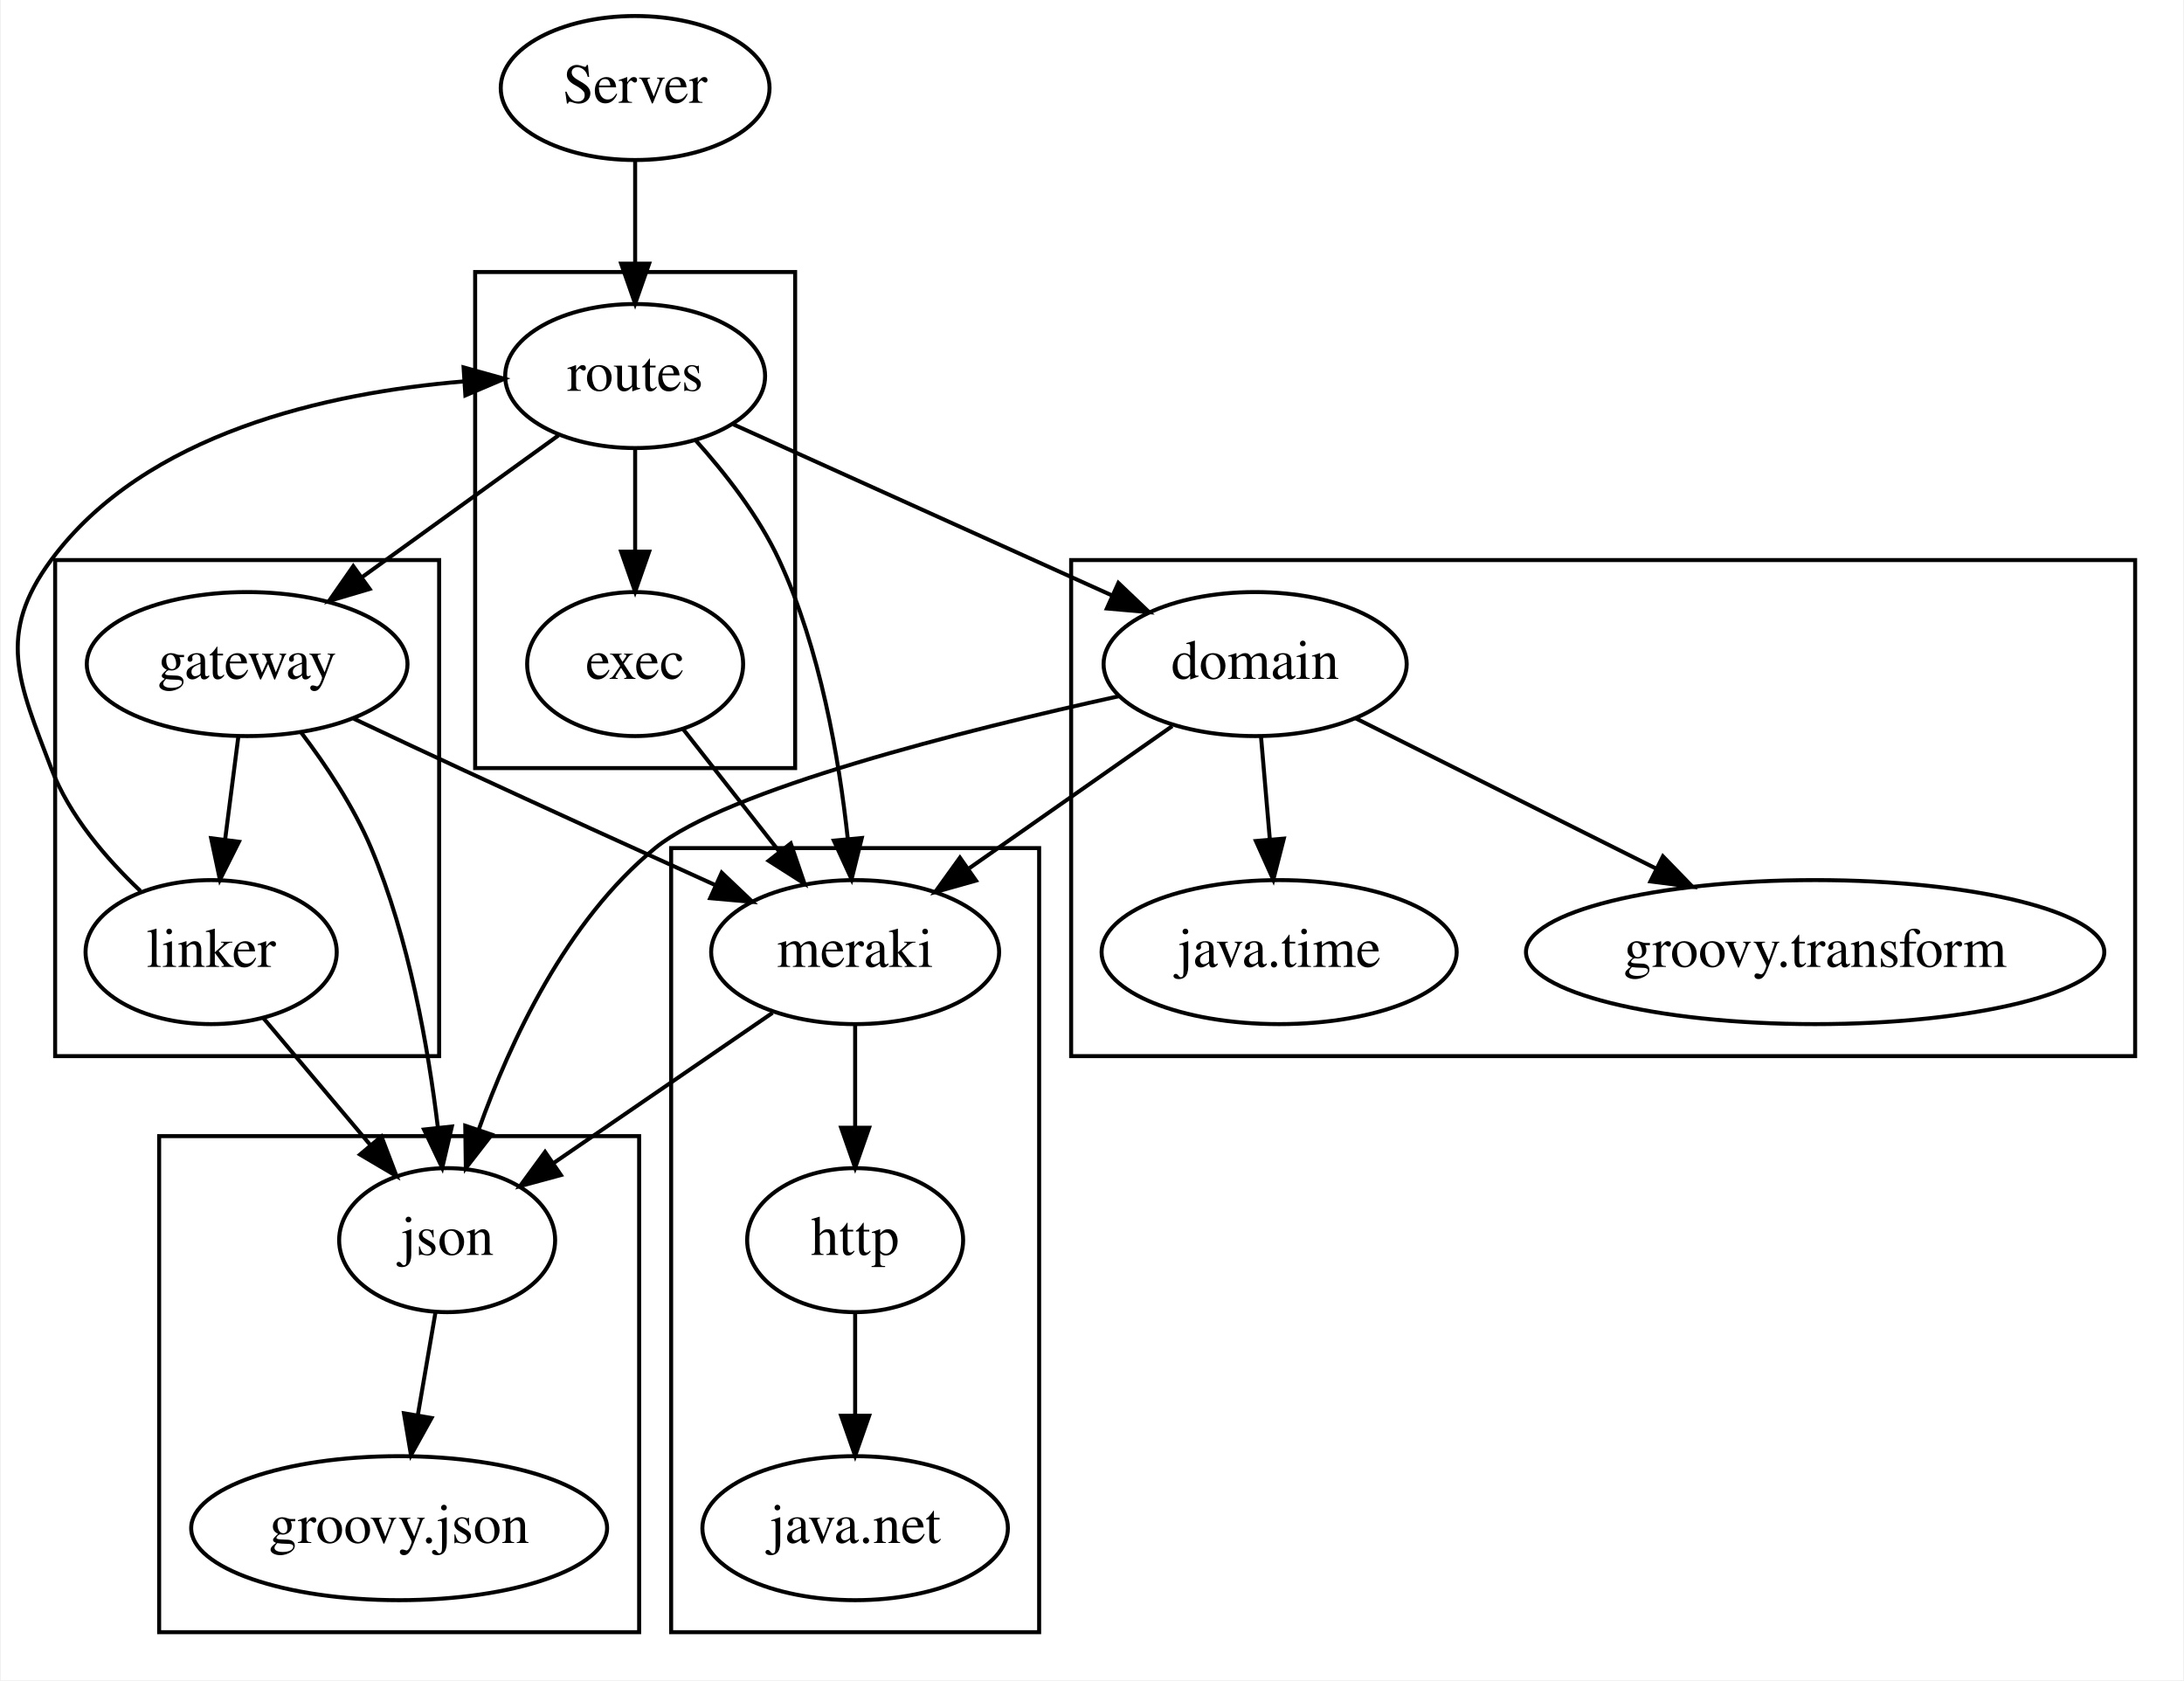
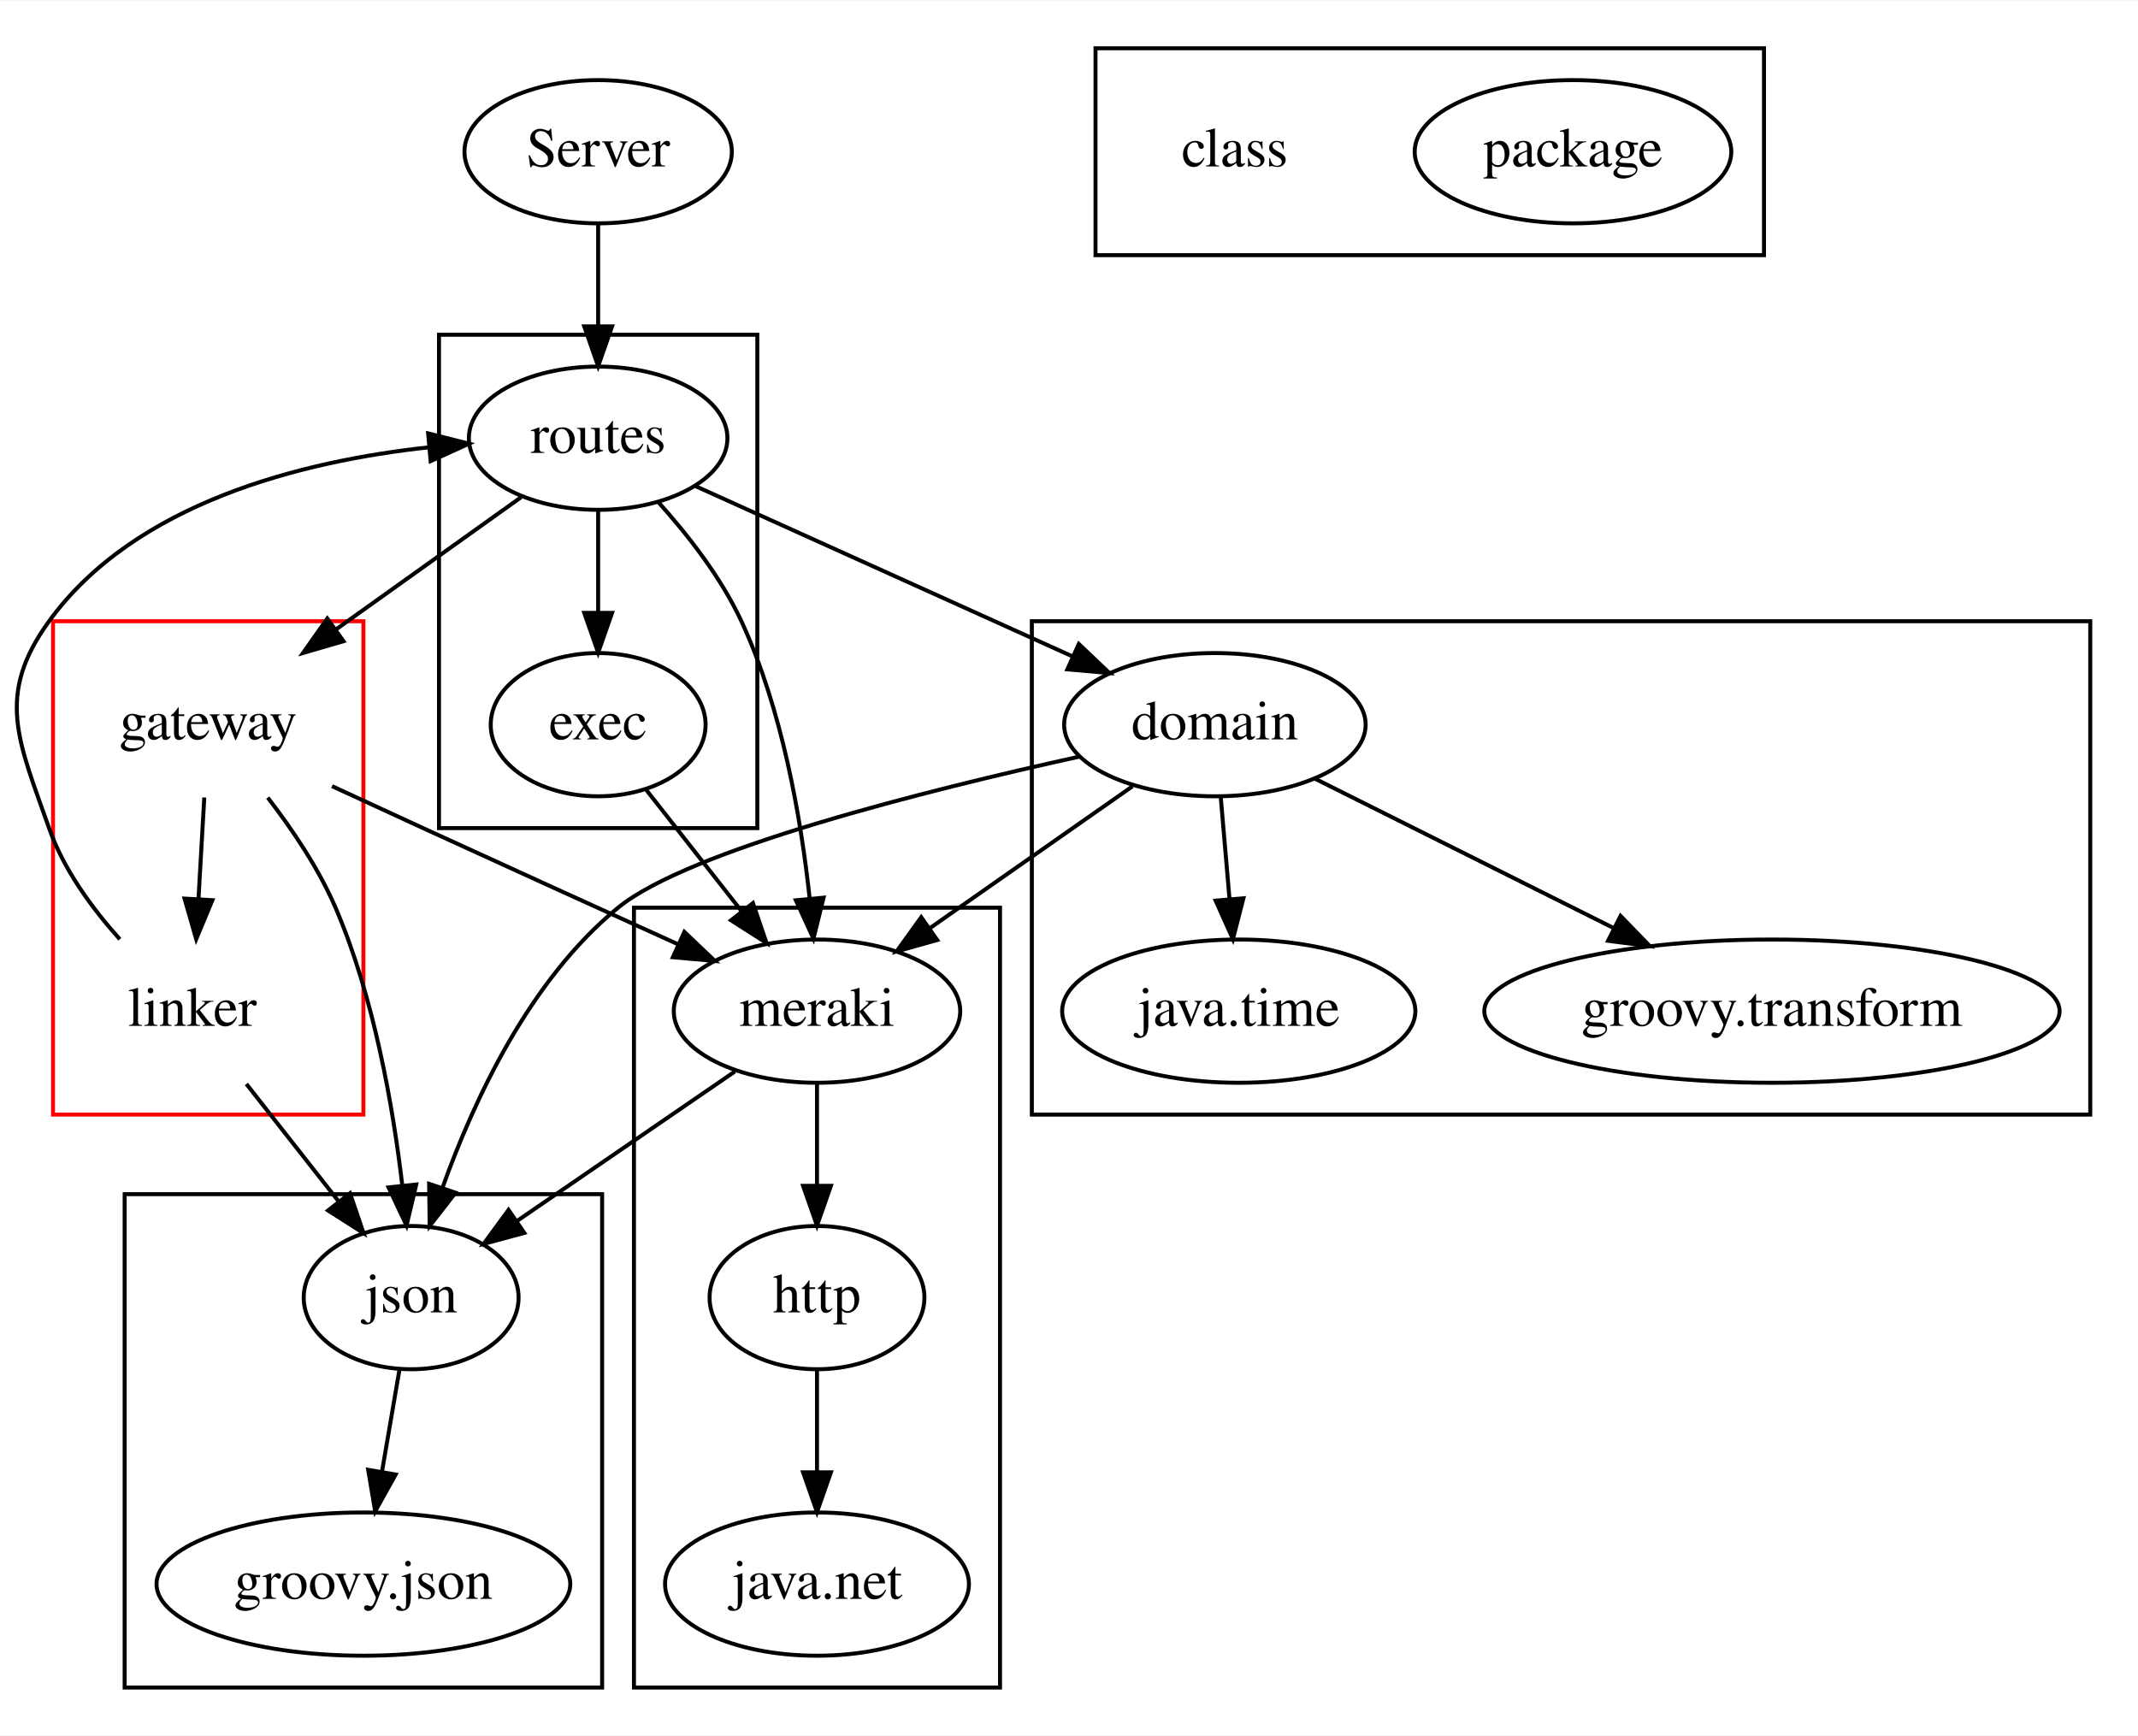
- <svg xmlns="http://www.w3.org/2000/svg" width="546pt" height="420pt" viewBox="0.00 0.00 545.57 420.00">
-   <g id="graph0" class="graph" transform="scale(1 1) rotate(0) translate(4 416)">
-     <polygon fill="white" stroke="transparent" points="-4,4 -4,-416 541.57,-416 541.57,4 -4,4" />
+ <svg xmlns="http://www.w3.org/2000/svg" width="537pt" height="436pt" viewBox="0.00 0.00 537.33 436.00">
+   <g id="graph0" class="graph" transform="scale(1 1) rotate(0) translate(4 432)">
+     <polygon fill="white" stroke="transparent" points="-4,4 -4,-432 533.33,-432 533.33,4 -4,4" />
    <g id="clust1" class="cluster">
-       <polygon fill="none" stroke="black" points="9.57,-152 9.57,-276 105.57,-276 105.57,-152 9.57,-152" />
+       <polygon fill="none" stroke="red" points="9.33,-152 9.33,-276 87.33,-276 87.33,-152 9.33,-152" />
    </g>
    <g id="clust2" class="cluster">
-       <polygon fill="none" stroke="black" points="35.57,-8 35.57,-132 155.57,-132 155.57,-8 35.57,-8" />
+       <polygon fill="none" stroke="black" points="27.33,-8 27.33,-132 147.33,-132 147.33,-8 27.33,-8" />
    </g>
    <g id="clust3" class="cluster">
-       <polygon fill="none" stroke="black" points="263.57,-152 263.57,-276 529.57,-276 529.57,-152 263.57,-152" />
-     </g>
-     <g id="clust4" class="cluster">
-       <polygon fill="none" stroke="black" points="114.57,-224 114.57,-348 194.57,-348 194.57,-224 114.57,-224" />
+       <polygon fill="none" stroke="black" points="255.33,-152 255.33,-276 521.33,-276 521.33,-152 255.33,-152" />
    </g>
    <g id="clust5" class="cluster">
-       <polygon fill="none" stroke="black" points="163.57,-8 163.57,-204 255.57,-204 255.57,-8 163.57,-8" />
+       <polygon fill="none" stroke="black" points="106.33,-224 106.33,-348 186.33,-348 186.33,-224 106.33,-224" />
+     </g>
+     <g id="clust7" class="cluster">
+       <polygon fill="none" stroke="black" points="155.33,-8 155.33,-204 247.33,-204 247.33,-8 155.33,-8" />
+     </g>
+     <g id="clust9" class="cluster">
+       <polygon fill="none" stroke="black" points="271.33,-368 271.33,-420 439.33,-420 439.33,-368 271.33,-368" />
    </g>
    <g id="node1" class="node">
-       <ellipse fill="none" stroke="black" cx="154.57" cy="-394" rx="33.6" ry="18" />
-       <text text-anchor="middle" x="154.57" y="-390.3" font-family="Times,serif" font-size="14.00">Server</text>
+       <ellipse fill="none" stroke="black" cx="146.33" cy="-394" rx="33.6" ry="18" />
+       <text text-anchor="middle" x="146.33" y="-390.3" font-family="Times,serif" font-size="14.00">Server</text>
    </g>
    <g id="node2" class="node">
-       <ellipse fill="none" stroke="black" cx="154.57" cy="-322" rx="32.49" ry="18" />
-       <text text-anchor="middle" x="154.57" y="-318.3" font-family="Times,serif" font-size="14.00">routes</text>
+       <ellipse fill="none" stroke="black" cx="146.33" cy="-322" rx="32.49" ry="18" />
+       <text text-anchor="middle" x="146.33" y="-318.3" font-family="Times,serif" font-size="14.00">routes</text>
    </g>
    <g id="edge1" class="edge">
-       <path fill="none" stroke="black" d="M154.57,-375.7C154.57,-367.98 154.57,-358.71 154.57,-350.11" />
-       <polygon fill="black" stroke="black" points="158.07,-350.1 154.57,-340.1 151.07,-350.1 158.07,-350.1" />
+       <path fill="none" stroke="black" d="M146.33,-375.7C146.33,-367.98 146.33,-358.71 146.33,-350.11" />
+       <polygon fill="black" stroke="black" points="149.83,-350.1 146.33,-340.1 142.83,-350.1 149.83,-350.1" />
    </g>
    <g id="node3" class="node">
-       <ellipse fill="none" stroke="black" cx="57.57" cy="-250" rx="40.09" ry="18" />
-       <text text-anchor="middle" x="57.57" y="-246.3" font-family="Times,serif" font-size="14.00">gateway</text>
+       <text text-anchor="middle" x="48.33" y="-246.3" font-family="Times,serif" font-size="14.00">gateway</text>
    </g>
    <g id="edge15" class="edge">
-       <path fill="none" stroke="black" d="M135.41,-307.17C121.43,-297.08 102.25,-283.24 86.43,-271.82" />
-       <polygon fill="black" stroke="black" points="88.19,-268.78 78.04,-265.77 84.1,-274.46 88.19,-268.78" />
+       <path fill="none" stroke="black" d="M126.97,-307.17C113.7,-297.69 95.78,-284.89 80.39,-273.9" />
+       <polygon fill="black" stroke="black" points="82.33,-270.98 72.16,-268.02 78.26,-276.68 82.33,-270.98" />
    </g>
    <g id="node5" class="node">
-       <ellipse fill="none" stroke="black" cx="209.57" cy="-178" rx="36" ry="18" />
-       <text text-anchor="middle" x="209.57" y="-174.3" font-family="Times,serif" font-size="14.00">meraki</text>
+       <ellipse fill="none" stroke="black" cx="201.33" cy="-178" rx="36" ry="18" />
+       <text text-anchor="middle" x="201.33" y="-174.3" font-family="Times,serif" font-size="14.00">meraki</text>
    </g>
    <g id="edge6" class="edge">
-       <path fill="none" stroke="black" d="M169.62,-306.02C177.02,-297.81 185.44,-287.07 190.57,-276 200.85,-253.83 205.57,-226.31 207.74,-206.25" />
-       <polygon fill="black" stroke="black" points="211.23,-206.52 208.68,-196.23 204.26,-205.86 211.23,-206.52" />
+       <path fill="none" stroke="black" d="M161.37,-306.02C168.78,-297.81 177.2,-287.07 182.33,-276 192.61,-253.83 197.33,-226.31 199.5,-206.25" />
+       <polygon fill="black" stroke="black" points="202.99,-206.52 200.44,-196.23 196.02,-205.86 202.99,-206.52" />
    </g>
    <g id="node6" class="node">
-       <ellipse fill="none" stroke="black" cx="309.57" cy="-250" rx="37.89" ry="18" />
-       <text text-anchor="middle" x="309.57" y="-246.3" font-family="Times,serif" font-size="14.00">domain</text>
+       <ellipse fill="none" stroke="black" cx="301.33" cy="-250" rx="37.89" ry="18" />
+       <text text-anchor="middle" x="301.33" y="-246.3" font-family="Times,serif" font-size="14.00">domain</text>
    </g>
    <g id="edge7" class="edge">
-       <path fill="none" stroke="black" d="M179.13,-309.91C204.59,-298.41 244.66,-280.31 273.67,-267.21" />
-       <polygon fill="black" stroke="black" points="275.38,-270.28 283.05,-262.98 272.5,-263.9 275.38,-270.28" />
+       <path fill="none" stroke="black" d="M170.89,-309.91C196.35,-298.41 236.42,-280.31 265.43,-267.21" />
+       <polygon fill="black" stroke="black" points="267.13,-270.28 274.81,-262.98 264.25,-263.9 267.13,-270.28" />
    </g>
    <g id="node7" class="node">
-       <ellipse fill="none" stroke="black" cx="154.57" cy="-250" rx="27" ry="18" />
-       <text text-anchor="middle" x="154.57" y="-246.3" font-family="Times,serif" font-size="14.00">exec</text>
+       <ellipse fill="none" stroke="black" cx="146.33" cy="-250" rx="27" ry="18" />
+       <text text-anchor="middle" x="146.33" y="-246.3" font-family="Times,serif" font-size="14.00">exec</text>
    </g>
    <g id="edge16" class="edge">
-       <path fill="none" stroke="black" d="M154.57,-303.7C154.57,-295.98 154.57,-286.71 154.57,-278.11" />
-       <polygon fill="black" stroke="black" points="158.07,-278.1 154.57,-268.1 151.07,-278.1 158.07,-278.1" />
+       <path fill="none" stroke="black" d="M146.33,-303.7C146.33,-295.98 146.33,-286.71 146.33,-278.11" />
+       <polygon fill="black" stroke="black" points="149.83,-278.1 146.33,-268.1 142.83,-278.1 149.83,-278.1" />
    </g>
    <g id="node4" class="node">
-       <ellipse fill="none" stroke="black" cx="107.57" cy="-106" rx="27" ry="18" />
-       <text text-anchor="middle" x="107.57" y="-102.3" font-family="Times,serif" font-size="14.00">json</text>
+       <ellipse fill="none" stroke="black" cx="99.33" cy="-106" rx="27" ry="18" />
+       <text text-anchor="middle" x="99.33" y="-102.3" font-family="Times,serif" font-size="14.00">json</text>
    </g>
    <g id="edge2" class="edge">
-       <path fill="none" stroke="black" d="M71.1,-232.86C77.3,-224.69 84.23,-214.32 88.57,-204 98.05,-181.48 102.86,-154 105.27,-134.04" />
-       <polygon fill="black" stroke="black" points="108.75,-134.4 106.34,-124.09 101.79,-133.65 108.75,-134.4" />
+       <path fill="none" stroke="black" d="M63.29,-231.67C69.44,-223.71 76.09,-213.86 80.33,-204 89.98,-181.55 94.77,-154.06 97.12,-134.08" />
+       <polygon fill="black" stroke="black" points="100.61,-134.43 98.17,-124.12 93.65,-133.7 100.61,-134.43" />
    </g>
    <g id="edge3" class="edge">
-       <path fill="none" stroke="black" d="M84.23,-236.34C92.64,-232.36 101.99,-227.98 110.57,-224 131.82,-214.16 155.72,-203.29 174.72,-194.7" />
-       <polygon fill="black" stroke="black" points="176.21,-197.86 183.89,-190.56 173.33,-191.48 176.21,-197.86" />
+       <path fill="none" stroke="black" d="M79.44,-234.55C86.93,-231.09 94.91,-227.4 102.33,-224 123.62,-214.24 147.52,-203.37 166.5,-194.76" />
+       <polygon fill="black" stroke="black" points="168,-197.92 175.67,-190.61 165.11,-191.55 168,-197.92" />
    </g>
    <g id="node8" class="node">
-       <ellipse fill="none" stroke="black" cx="48.57" cy="-178" rx="31.4" ry="18" />
-       <text text-anchor="middle" x="48.57" y="-174.3" font-family="Times,serif" font-size="14.00">linker</text>
+       <text text-anchor="middle" x="44.33" y="-174.3" font-family="Times,serif" font-size="14.00">linker</text>
    </g>
    <g id="edge11" class="edge">
-       <path fill="none" stroke="black" d="M55.35,-231.7C54.36,-223.98 53.16,-214.71 52.06,-206.11" />
-       <polygon fill="black" stroke="black" points="55.52,-205.58 50.77,-196.1 48.57,-206.47 55.52,-205.58" />
+       <path fill="none" stroke="black" d="M47.34,-231.7C46.9,-223.98 46.37,-214.71 45.88,-206.11" />
+       <polygon fill="black" stroke="black" points="49.37,-205.89 45.31,-196.1 42.38,-206.29 49.37,-205.89" />
    </g>
    <g id="node9" class="node">
-       <ellipse fill="none" stroke="black" cx="95.57" cy="-34" rx="51.99" ry="18" />
-       <text text-anchor="middle" x="95.57" y="-30.3" font-family="Times,serif" font-size="14.00">groovy.json</text>
+       <ellipse fill="none" stroke="black" cx="87.33" cy="-34" rx="51.99" ry="18" />
+       <text text-anchor="middle" x="87.33" y="-30.3" font-family="Times,serif" font-size="14.00">groovy.json</text>
    </g>
    <g id="edge12" class="edge">
-       <path fill="none" stroke="black" d="M104.67,-88.05C103.35,-80.35 101.75,-71.03 100.26,-62.36" />
-       <polygon fill="black" stroke="black" points="103.67,-61.54 98.53,-52.28 96.77,-62.72 103.67,-61.54" />
+       <path fill="none" stroke="black" d="M96.42,-88.05C95.1,-80.35 93.51,-71.03 92.02,-62.36" />
+       <polygon fill="black" stroke="black" points="95.43,-61.54 90.29,-52.28 88.53,-62.72 95.43,-61.54" />
    </g>
    <g id="edge17" class="edge">
-       <path fill="none" stroke="black" d="M188.93,-162.83C173.17,-152.02 151.32,-137.02 134.23,-125.3" />
-       <polygon fill="black" stroke="black" points="136.01,-122.27 125.79,-119.5 132.05,-128.05 136.01,-122.27" />
+       <path fill="none" stroke="black" d="M180.69,-162.83C164.92,-152.02 143.08,-137.02 125.99,-125.3" />
+       <polygon fill="black" stroke="black" points="127.77,-122.27 117.55,-119.5 123.81,-128.05 127.77,-122.27" />
    </g>
    <g id="node12" class="node">
-       <ellipse fill="none" stroke="black" cx="209.57" cy="-106" rx="27" ry="18" />
-       <text text-anchor="middle" x="209.57" y="-102.3" font-family="Times,serif" font-size="14.00">http</text>
+       <ellipse fill="none" stroke="black" cx="201.33" cy="-106" rx="27" ry="18" />
+       <text text-anchor="middle" x="201.33" y="-102.3" font-family="Times,serif" font-size="14.00">http</text>
    </g>
    <g id="edge18" class="edge">
-       <path fill="none" stroke="black" d="M209.57,-159.7C209.57,-151.98 209.57,-142.71 209.57,-134.11" />
-       <polygon fill="black" stroke="black" points="213.07,-134.1 209.57,-124.1 206.07,-134.1 213.07,-134.1" />
+       <path fill="none" stroke="black" d="M201.33,-159.7C201.33,-151.98 201.33,-142.71 201.33,-134.11" />
+       <polygon fill="black" stroke="black" points="204.83,-134.1 201.33,-124.1 197.83,-134.1 204.83,-134.1" />
    </g>
    <g id="edge4" class="edge">
-       <path fill="none" stroke="black" d="M275.54,-241.98C237.03,-233.49 177.36,-218.54 159.57,-204 137.35,-185.84 123.3,-155.59 115.49,-133.7" />
-       <polygon fill="black" stroke="black" points="118.73,-132.37 112.24,-124.01 112.1,-134.6 118.73,-132.37" />
+       <path fill="none" stroke="black" d="M267.3,-241.98C228.79,-233.49 169.12,-218.54 151.33,-204 129.1,-185.84 115.06,-155.59 107.24,-133.7" />
+       <polygon fill="black" stroke="black" points="110.49,-132.37 103.99,-124.01 103.85,-134.6 110.49,-132.37" />
    </g>
    <g id="edge5" class="edge">
-       <path fill="none" stroke="black" d="M288.85,-234.5C274.18,-224.22 254.31,-210.32 238.13,-198.99" />
-       <polygon fill="black" stroke="black" points="239.78,-195.88 229.58,-193.01 235.77,-201.61 239.78,-195.88" />
+       <path fill="none" stroke="black" d="M280.61,-234.5C265.94,-224.22 246.07,-210.32 229.89,-198.99" />
+       <polygon fill="black" stroke="black" points="231.54,-195.88 221.34,-193.01 227.53,-201.61 231.54,-195.88" />
    </g>
    <g id="node10" class="node">
-       <ellipse fill="none" stroke="black" cx="315.57" cy="-178" rx="44.39" ry="18" />
-       <text text-anchor="middle" x="315.57" y="-174.3" font-family="Times,serif" font-size="14.00">java.time</text>
+       <ellipse fill="none" stroke="black" cx="307.33" cy="-178" rx="44.39" ry="18" />
+       <text text-anchor="middle" x="307.33" y="-174.3" font-family="Times,serif" font-size="14.00">java.time</text>
    </g>
    <g id="edge13" class="edge">
-       <path fill="none" stroke="black" d="M311.05,-231.7C311.72,-223.98 312.51,-214.71 313.25,-206.11" />
-       <polygon fill="black" stroke="black" points="316.74,-206.37 314.11,-196.1 309.76,-205.77 316.74,-206.37" />
+       <path fill="none" stroke="black" d="M302.81,-231.7C303.47,-223.98 304.27,-214.71 305.01,-206.11" />
+       <polygon fill="black" stroke="black" points="308.5,-206.37 305.86,-196.1 301.52,-205.77 308.5,-206.37" />
    </g>
    <g id="node11" class="node">
-       <ellipse fill="none" stroke="black" cx="449.57" cy="-178" rx="72.29" ry="18" />
-       <text text-anchor="middle" x="449.57" y="-174.3" font-family="Times,serif" font-size="14.00">groovy.transform</text>
+       <ellipse fill="none" stroke="black" cx="441.33" cy="-178" rx="72.29" ry="18" />
+       <text text-anchor="middle" x="441.33" y="-174.3" font-family="Times,serif" font-size="14.00">groovy.transform</text>
    </g>
    <g id="edge14" class="edge">
-       <path fill="none" stroke="black" d="M334.6,-236.49C355.52,-226.02 385.74,-210.92 409.95,-198.81" />
-       <polygon fill="black" stroke="black" points="411.52,-201.94 418.9,-194.34 408.39,-195.68 411.52,-201.94" />
+       <path fill="none" stroke="black" d="M326.36,-236.49C347.28,-226.02 377.5,-210.92 401.7,-198.81" />
+       <polygon fill="black" stroke="black" points="403.28,-201.94 410.65,-194.34 400.14,-195.68 403.28,-201.94" />
    </g>
    <g id="edge8" class="edge">
-       <path fill="none" stroke="black" d="M166.51,-233.81C173.52,-224.89 182.54,-213.41 190.51,-203.26" />
-       <polygon fill="black" stroke="black" points="193.47,-205.16 196.9,-195.13 187.96,-200.83 193.47,-205.16" />
+       <path fill="none" stroke="black" d="M158.26,-233.81C165.27,-224.89 174.3,-213.41 182.27,-203.26" />
+       <polygon fill="black" stroke="black" points="185.23,-205.16 188.65,-195.13 179.72,-200.83 185.23,-205.16" />
    </g>
    <g id="edge10" class="edge">
-       <path fill="none" stroke="black" d="M30.89,-193.28C22.4,-201.3 13.1,-212.08 8.57,-224 0.36,-245.6 -5.15,-257.41 8.57,-276 32.06,-307.81 77.7,-317.83 111.73,-320.66" />
-       <polygon fill="black" stroke="black" points="111.68,-324.16 121.88,-321.32 112.13,-317.17 111.68,-324.16" />
+       <path fill="none" stroke="black" d="M26.11,-196.08C19.13,-203.85 11.97,-213.62 8.33,-224 0.68,-245.81 -5.25,-257.3 8.33,-276 29.97,-305.81 71.89,-316.25 103.88,-319.72" />
+       <polygon fill="black" stroke="black" points="103.6,-323.21 113.87,-320.62 104.23,-316.24 103.6,-323.21" />
    </g>
    <g id="edge9" class="edge">
-       <path fill="none" stroke="black" d="M61.67,-161.46C69.49,-152.18 79.57,-140.23 88.29,-129.88" />
-       <polygon fill="black" stroke="black" points="91.15,-131.91 94.92,-122.01 85.8,-127.4 91.15,-131.91" />
+       <path fill="none" stroke="black" d="M57.92,-159.7C64.91,-150.8 73.53,-139.84 81.08,-130.22" />
+       <polygon fill="black" stroke="black" points="83.96,-132.23 87.38,-122.2 78.45,-127.9 83.96,-132.23" />
    </g>
    <g id="node13" class="node">
-       <ellipse fill="none" stroke="black" cx="209.57" cy="-34" rx="38.19" ry="18" />
-       <text text-anchor="middle" x="209.57" y="-30.3" font-family="Times,serif" font-size="14.00">java.net</text>
+       <ellipse fill="none" stroke="black" cx="201.33" cy="-34" rx="38.19" ry="18" />
+       <text text-anchor="middle" x="201.33" y="-30.3" font-family="Times,serif" font-size="14.00">java.net</text>
    </g>
    <g id="edge19" class="edge">
-       <path fill="none" stroke="black" d="M209.57,-87.7C209.57,-79.98 209.57,-70.71 209.57,-62.11" />
-       <polygon fill="black" stroke="black" points="213.07,-62.1 209.57,-52.1 206.07,-62.1 213.07,-62.1" />
+       <path fill="none" stroke="black" d="M201.33,-87.7C201.33,-79.98 201.33,-70.71 201.33,-62.11" />
+       <polygon fill="black" stroke="black" points="204.83,-62.1 201.33,-52.1 197.83,-62.1 204.83,-62.1" />
+     </g>
+     <g id="node14" class="node">
+       <ellipse fill="none" stroke="black" cx="391.33" cy="-394" rx="39.79" ry="18" />
+       <text text-anchor="middle" x="391.33" y="-390.3" font-family="Times,serif" font-size="14.00">package</text>
+     </g>
+     <g id="node15" class="node">
+       <text text-anchor="middle" x="306.33" y="-390.3" font-family="Times,serif" font-size="14.00">class</text>
    </g>
  </g>
</svg>
